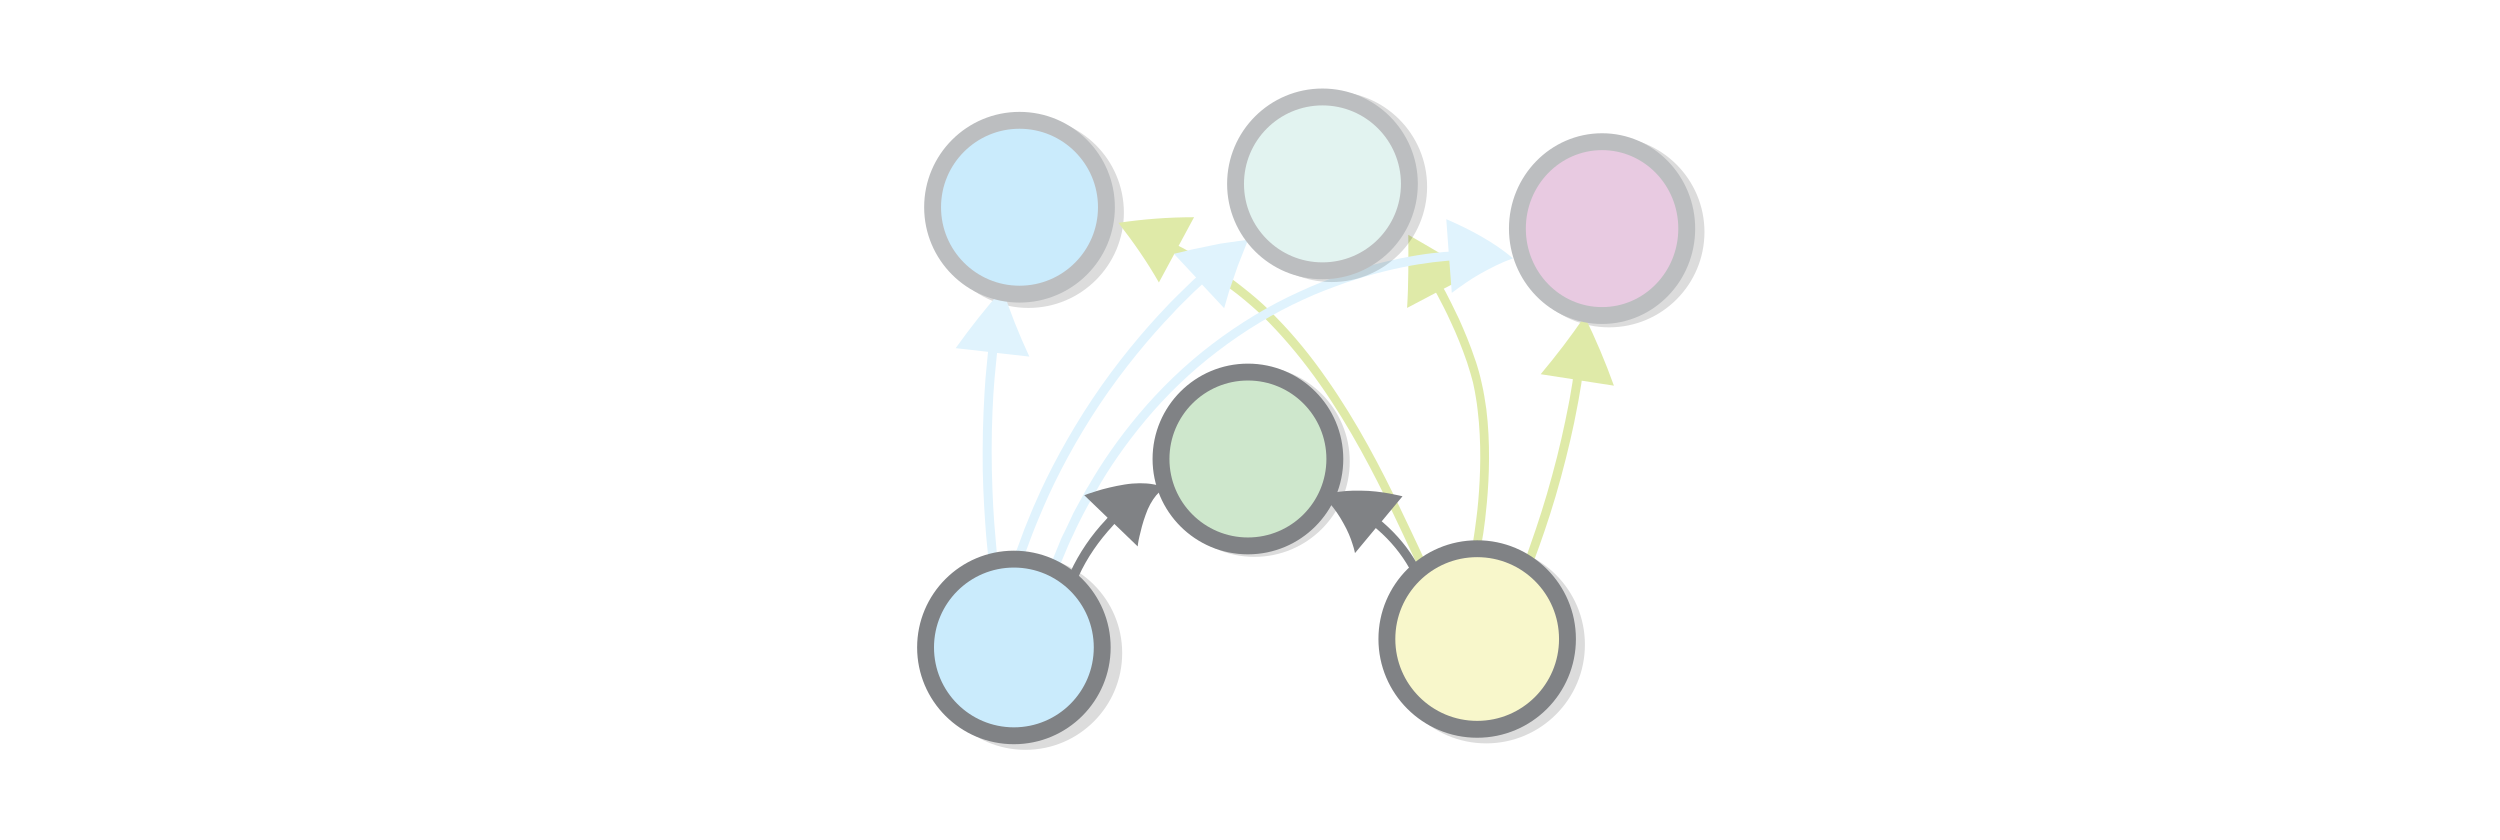
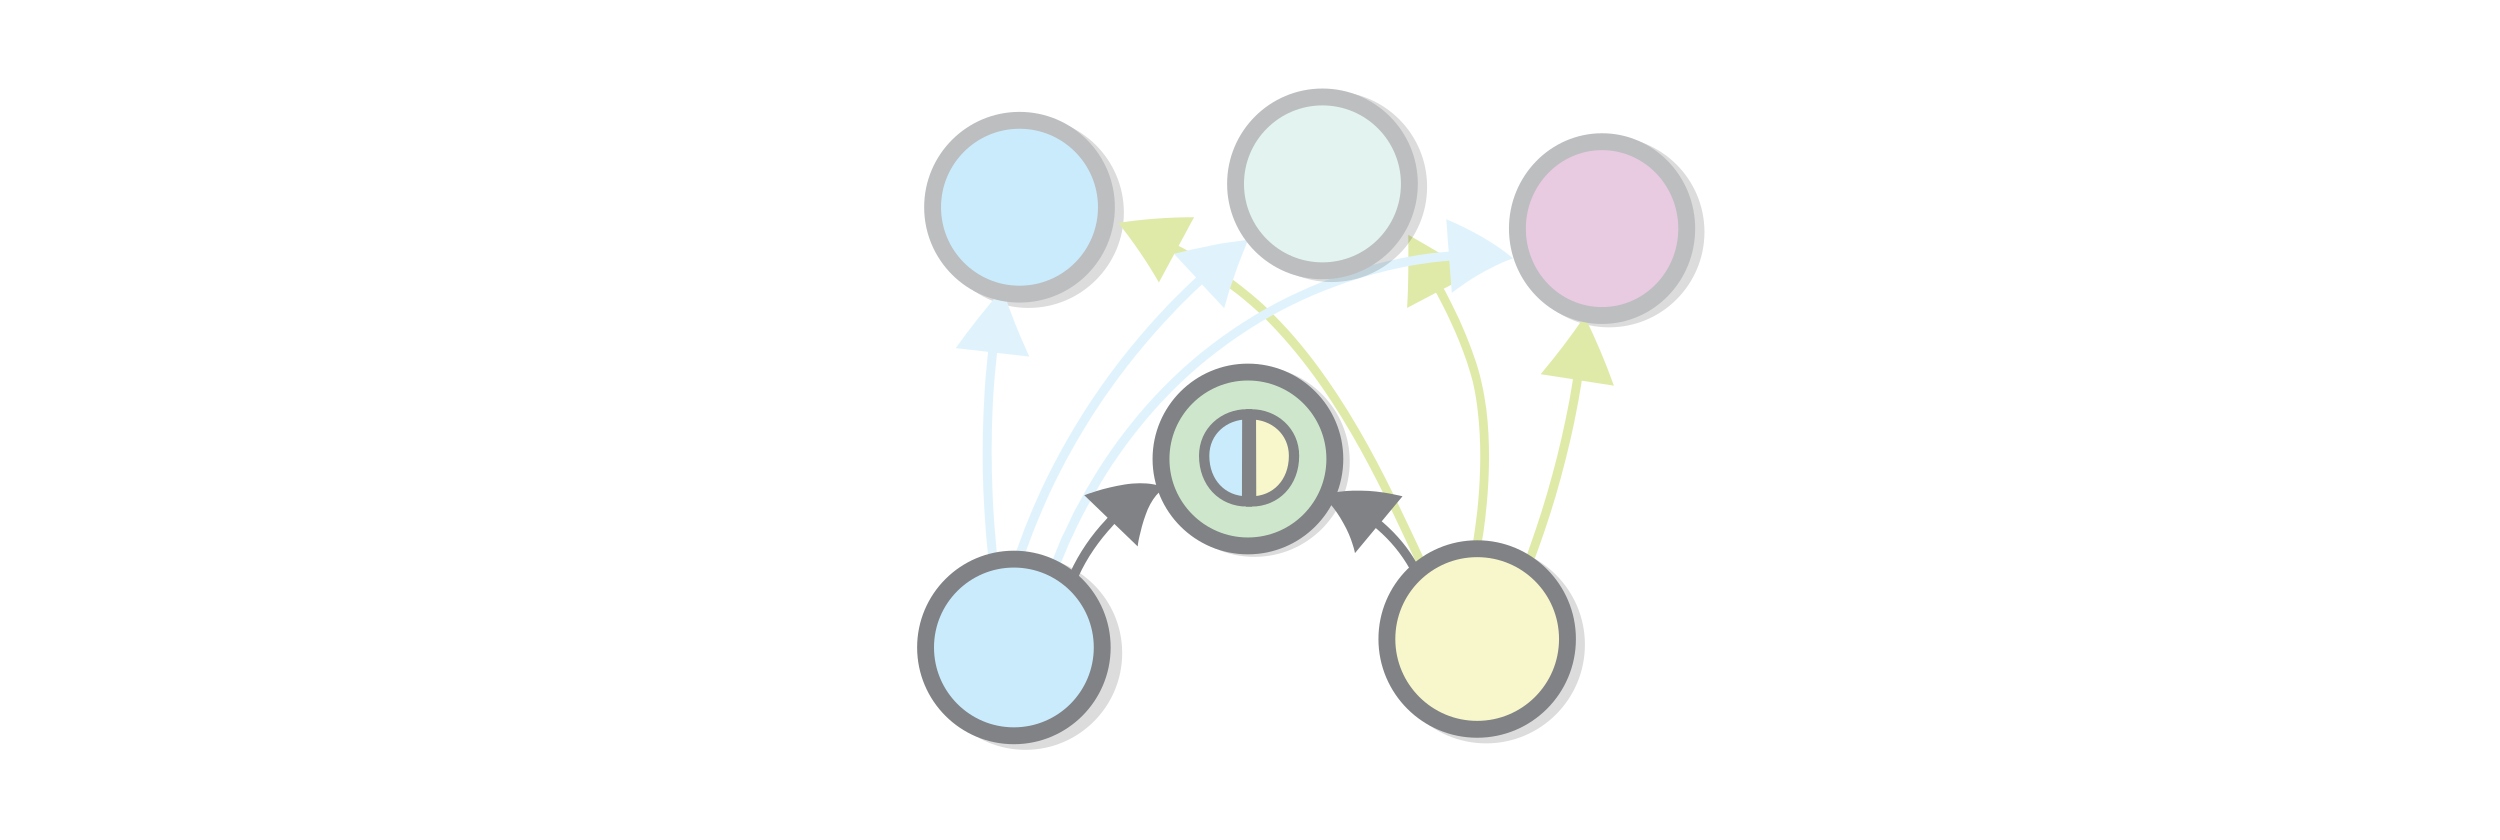
<svg xmlns="http://www.w3.org/2000/svg" viewBox="0 0 595.3 200" version="1.1" id="svg8536" width="595.3" height="200">
  <defs id="defs8540" />
  <circle stroke-miterlimit="10" cx="383.159" cy="55.241" r="20.697" id="circle7565" style="opacity:0.14;stroke:#000000;stroke-width:4.019;stroke-miterlimit:10" />
  <circle stroke-miterlimit="10" cx="298.696" cy="109.897" r="20.697" id="circle7567" style="opacity:0.14;stroke:#000000;stroke-width:4.019;stroke-miterlimit:10" />
  <circle stroke-miterlimit="10" cx="244.173" cy="155.511" r="21.032" id="circle7569" style="opacity:0.14;stroke:#000000;stroke-width:4.019;stroke-miterlimit:10" />
  <circle stroke-miterlimit="10" cx="353.888" cy="153.502" r="21.501" id="circle7571" style="opacity:0.14;stroke:#000000;stroke-width:4.019;stroke-miterlimit:10" />
  <path d="m 350.735,129.184 c 0,0 0.141,-0.956 0.419,-2.717 0.218,-1.733 0.601,-4.212 0.845,-7.142 0.52,-5.951 0.814,-13.945 -0.154,-21.786 -0.098,-0.991 -0.257,-1.953 -0.415,-2.915 -0.159,-0.963 -0.317,-1.924 -0.537,-2.858 -0.159,-0.963 -0.499,-1.839 -0.718,-2.772 l -0.84,-2.715 c -1.212,-3.502 -2.519,-6.736 -3.78,-9.401 -1.228,-2.753 -2.409,-4.936 -3.214,-6.482 -0.229,-0.484 -0.404,-0.698 -0.404,-0.698 l -6.881,3.625 c 0.364,-5.655 0.312,-11.559 0.29,-17.402 5.09,2.927 10.179,5.855 15.32,9.203 l -6.881,3.625 c 0,0 0.115,0.242 0.405,0.698 0.805,1.545 1.954,3.818 3.243,6.542 1.228,2.754 2.626,6.02 3.834,9.672 0.34,0.876 0.56,1.81 0.868,2.775 0.248,0.994 0.528,1.9 0.715,2.922 0.248,0.994 0.407,1.956 0.594,2.979 0.188,1.023 0.286,2.014 0.474,3.037 0.993,8.051 0.695,16.195 0.144,22.235 -0.276,3.02 -0.57,5.53 -0.849,7.292 -0.278,1.762 -0.479,2.746 -0.479,2.746 z" id="path7573" style="fill:#dfeaa8;stroke-width:0.67" />
  <circle stroke-miterlimit="10" cx="244.91" cy="50.619" r="20.697" id="circle7575" style="opacity:0.14;stroke:#000000;stroke-width:4.019;stroke-miterlimit:10" />
  <path d="m 235.265,132.202 c 0,0 -0.067,-0.804 -0.201,-2.143 -0.134,-1.34 -0.335,-3.282 -0.469,-5.626 -0.335,-4.689 -0.67,-10.918 -0.603,-17.147 0,-6.229 0.335,-12.525 0.67,-17.147 0.201,-2.344 0.402,-4.287 0.536,-5.626 0.067,-0.469 0.067,-0.737 0.067,-0.737 l -7.703,-0.871 c 3.55,-4.957 7.234,-9.645 11.186,-14.066 1.808,5.559 3.952,10.918 6.363,16.075 l -7.703,-0.871 c 0,0 0,0.268 -0.067,0.737 -0.134,1.34 -0.335,3.282 -0.536,5.559 -0.402,4.622 -0.67,10.784 -0.67,17.013 0,6.162 0.268,12.391 0.603,17.013 0.201,2.344 0.335,4.22 0.469,5.559 0.134,1.34 0.201,2.143 0.201,2.143 z" id="path7577" style="fill:#e0f3fd;stroke-width:0.067" />
  <path d="m 338.114,135.919 c 0,0 -0.67,-1.474 -1.808,-3.952 -1.206,-2.545 -2.813,-6.095 -4.89,-10.382 -4.153,-8.574 -9.913,-19.893 -17.214,-30.208 -3.617,-5.158 -7.636,-10.047 -11.722,-14.267 -2.009,-2.143 -4.153,-4.019 -6.229,-5.76 -2.076,-1.742 -4.153,-3.215 -6.095,-4.555 -3.885,-2.679 -7.301,-4.622 -9.712,-5.961 l -0.804,-0.402 -3.684,6.832 c -2.746,-4.823 -6.028,-9.578 -9.645,-14.2 5.827,-0.871 11.789,-1.34 18.018,-1.34 l -3.684,6.832 0.804,0.402 c 2.478,1.34 5.961,3.349 9.913,6.095 2.009,1.34 4.086,2.947 6.229,4.689 2.143,1.742 4.354,3.751 6.363,5.894 4.22,4.287 8.306,9.31 11.923,14.535 7.368,10.449 13.195,21.836 17.348,30.476 2.076,4.287 3.751,7.904 4.957,10.449 1.139,2.545 1.808,3.952 1.808,3.952 z" id="path7579" style="fill:#dfeaa8;stroke-width:0.67" />
  <path d="m 241.984,131.262 c 0,0 0.444,-1.208 1.226,-3.306 a 60.44,60.44 0 0 1 1.437,-3.729 c 0.592,-1.399 1.226,-3.094 2.008,-4.768 3.023,-7.014 7.843,-16.041 13.491,-24.498 5.648,-8.456 12.207,-16.3 17.497,-21.812 1.291,-1.42 2.582,-2.628 3.64,-3.689 1.122,-1.081 2.074,-2.035 2.878,-2.798 0.381,-0.339 0.656,-0.573 0.656,-0.573 l -5.279,-5.651 c 1.504,-0.362 2.944,-0.701 4.448,-1.063 l 4.425,-0.915 2.182,-0.447 2.224,-0.32 4.384,-0.618 -1.606,4.068 -0.803,2.034 -0.718,2.076 -1.395,4.068 c -0.401,1.335 -0.781,2.733 -1.182,4.068 l -5.279,-5.651 c 0,0 -0.212,0.212 -0.593,0.551 -0.825,0.7 -1.778,1.654 -2.835,2.714 -1.058,1.06 -2.349,2.268 -3.577,3.667 -5.248,5.427 -11.702,13.164 -17.307,21.536 -5.606,8.372 -10.321,17.293 -13.301,24.222 -0.761,1.737 -1.416,3.369 -2.008,4.768 -0.592,1.399 -1.014,2.67 -1.437,3.729 -0.782,2.098 -1.184,3.221 -1.184,3.221 z" id="path7581" style="fill:#e0f3fd;stroke-width:0.67" />
  <path d="m 361.848,136.694 c 0,0 0.243,-0.724 0.766,-1.987 0.522,-1.262 1.176,-3.081 1.905,-5.253 1.551,-4.363 3.475,-10.248 5.084,-16.264 1.665,-5.979 2.977,-12.032 3.859,-16.601 0.469,-2.265 0.713,-4.197 0.977,-5.553 l 0.094,-0.743 -7.669,-1.186 c 3.63,-4.34 7.169,-8.902 10.448,-13.801 a 160.286,160.286 0 0 1 6.991,16.528 l -7.671,-1.185 -0.094,0.743 c -0.263,1.355 -0.508,3.287 -0.977,5.553 -0.827,4.605 -2.231,10.677 -3.878,16.749 -1.609,6.016 -3.571,11.957 -5.158,16.376 -0.822,2.19 -1.476,4.009 -1.942,5.309 -0.467,1.299 -0.766,1.987 -0.766,1.987 z" id="path7583" style="fill:#dfeaa8;stroke-width:0.67" />
  <path d="m 250.23,134.24 c 0,0 0.828,-1.909 2.154,-5.204 0.294,-0.82 0.76,-1.72 1.248,-2.683 0.489,-0.963 0.959,-2.076 1.492,-3.165 0.493,-1.176 1.176,-2.283 1.84,-3.539 0.352,-0.585 0.664,-1.256 1.04,-1.904 0.375,-0.648 0.687,-1.32 1.125,-1.944 3.068,-5.375 7.125,-11.32 12.091,-17.222 4.967,-5.903 10.883,-11.678 17.439,-16.655 6.555,-4.977 13.645,-9.262 20.689,-12.426 3.512,-1.656 6.975,-2.975 10.329,-4.191 3.395,-1.129 6.596,-2.115 9.557,-2.831 6.008,-1.472 11.11,-2.202 14.698,-2.48 0.658,-0.049 1.018,-0.062 1.018,-0.062 l -0.563,-7.746 c 2.958,1.276 5.745,2.632 8.4,4.156 2.656,1.523 5.244,3.235 7.466,5.172 -2.778,0.995 -5.308,2.293 -7.711,3.637 -2.405,1.342 -4.709,3.005 -6.843,4.588 l -0.586,-7.683 c 0,0 -0.36,0.013 -0.955,0.084 -3.523,0.3 -8.54,0.99 -14.4,2.445 -2.961,0.715 -6.077,1.661 -9.385,2.75 -3.269,1.175 -6.709,2.431 -10.136,4.047 -6.895,3.146 -13.876,7.329 -20.26,12.224 -6.447,4.874 -12.256,10.545 -17.114,16.345 -4.858,5.799 -8.892,11.681 -11.852,16.952 l -1.125,1.944 c -0.375,0.648 -0.664,1.256 -1.017,1.841 -0.642,1.193 -1.284,2.386 -1.817,3.476 -0.534,1.089 -1.045,2.116 -1.47,3.101 -0.488,0.964 -0.868,1.824 -1.248,2.684 -1.389,3.273 -2.131,5.141 -2.131,5.141 z" id="path7585" style="fill:#e0f3fd;stroke-width:0.67" />
  <path d="m 254.835,136.276 c 2.143,-4.622 5.024,-8.841 8.507,-12.525 l 0.402,-0.469 -5.559,-5.358 c 0,0 1.206,-0.469 2.947,-1.005 1.742,-0.536 4.153,-1.139 6.631,-1.541 2.478,-0.402 4.957,-0.402 6.765,-0.067 0.871,0.134 1.541,0.335 2.009,0.536 0.469,0.201 0.737,0.268 0.737,0.268 0,0 -0.201,0.201 -0.603,0.469 -0.335,0.335 -0.804,0.737 -1.34,1.34 -1.005,1.206 -1.942,2.88 -2.545,4.689 -0.67,1.808 -1.139,3.684 -1.474,5.158 -0.335,1.407 -0.402,2.344 -0.402,2.344 l -5.559,-5.358 -0.402,0.469 c -3.282,3.55 -6.095,7.569 -8.105,11.99 z" id="path7589" style="fill:#808285;stroke-width:0.67" />
  <ellipse stroke-miterlimit="10" cx="381.484" cy="54.437" rx="20.161" ry="20.697" id="ellipse7591" style="fill:#e8cae1;stroke:#bcbec0;stroke-width:4.019;stroke-miterlimit:10" />
  <path d="m 335.642,135.39 c -1.942,-3.483 -4.555,-6.631 -7.569,-9.243 l -0.469,-0.402 -4.957,5.961 c 0,0 -0.067,-0.201 -0.134,-0.603 -0.067,-0.402 -0.268,-0.938 -0.469,-1.608 -0.402,-1.34 -1.139,-3.148 -2.143,-4.89 -0.938,-1.742 -2.143,-3.483 -3.215,-4.689 -0.536,-0.67 -0.938,-1.139 -1.273,-1.474 l -0.536,-0.536 c 0,0 0.268,-0.067 0.737,-0.201 0.469,-0.134 1.139,-0.268 2.009,-0.402 1.675,-0.335 4.019,-0.536 6.43,-0.469 2.411,0 4.89,0.335 6.765,0.67 0.938,0.201 1.742,0.335 2.277,0.469 0.536,0.134 0.871,0.201 0.871,0.201 l -4.957,5.961 0.469,0.402 c 3.215,2.813 5.961,6.095 8.038,9.846 z" id="path7595" style="fill:#808285;stroke-width:0.67" />
  <circle stroke-miterlimit="10" cx="317.115" cy="44.457" r="20.697" id="circle7597" style="opacity:0.14;stroke:#000000;stroke-width:4.019;stroke-miterlimit:10" />
  <circle stroke-miterlimit="10" cx="241.427" cy="154.172" r="21.032" id="circle7599" style="fill:#caebfc;stroke:#808285;stroke-width:4.019;stroke-miterlimit:10" />
  <circle stroke-miterlimit="10" cx="314.905" cy="43.787" r="20.697" id="circle7601" style="fill:#e2f3f0;stroke:#bcbec0;stroke-width:4.019;stroke-miterlimit:10" />
  <circle stroke-miterlimit="10" cx="351.745" cy="152.162" r="21.501" id="circle7603" style="fill:#f8f7cb;stroke:#808285;stroke-width:4.019;stroke-miterlimit:10" />
  <circle stroke-miterlimit="10" cx="242.766" cy="49.346" r="20.697" id="circle7611" style="fill:#caebfc;stroke:#bcbec0;stroke-width:4.019;stroke-miterlimit:10" />
  <circle stroke-miterlimit="10" cx="297.155" cy="109.294" r="20.697" id="circle7615" style="fill:#cee7cc;stroke:#808285;stroke-width:4.019;stroke-miterlimit:10" />
+   <g id="g4828" transform="translate(7.608428,-43.32703)">
+     <path style="fill:#caebfc;fill-opacity:1;stroke:#808285;stroke-width:2.454;stroke-linecap:butt;stroke-linejoin:miter;stroke-dasharray:none;stroke-opacity:1" d="m 289.346,162.733 c -5.904,0 -10.22,-4.464 -10.22,-10.88 0,-5.858 4.741,-9.875 10.272,-9.875 0,3.515 -0.052,20.755 -0.052,20.755 z" id="path3058" />
+     <path d="m 290.306,162.74 c 5.904,0 10.22,-4.464 10.22,-10.88 0,-5.858 -4.741,-9.875 -10.272,-9.875 0,3.515 0.052,20.755 0.052,20.755 z" style="fill:#f8f7cb;fill-opacity:1;stroke:#808285;stroke-width:2.454;stroke-linecap:butt;stroke-linejoin:miter;stroke-dasharray:none;stroke-opacity:1" id="path3958" />
+   </g>
</svg>
